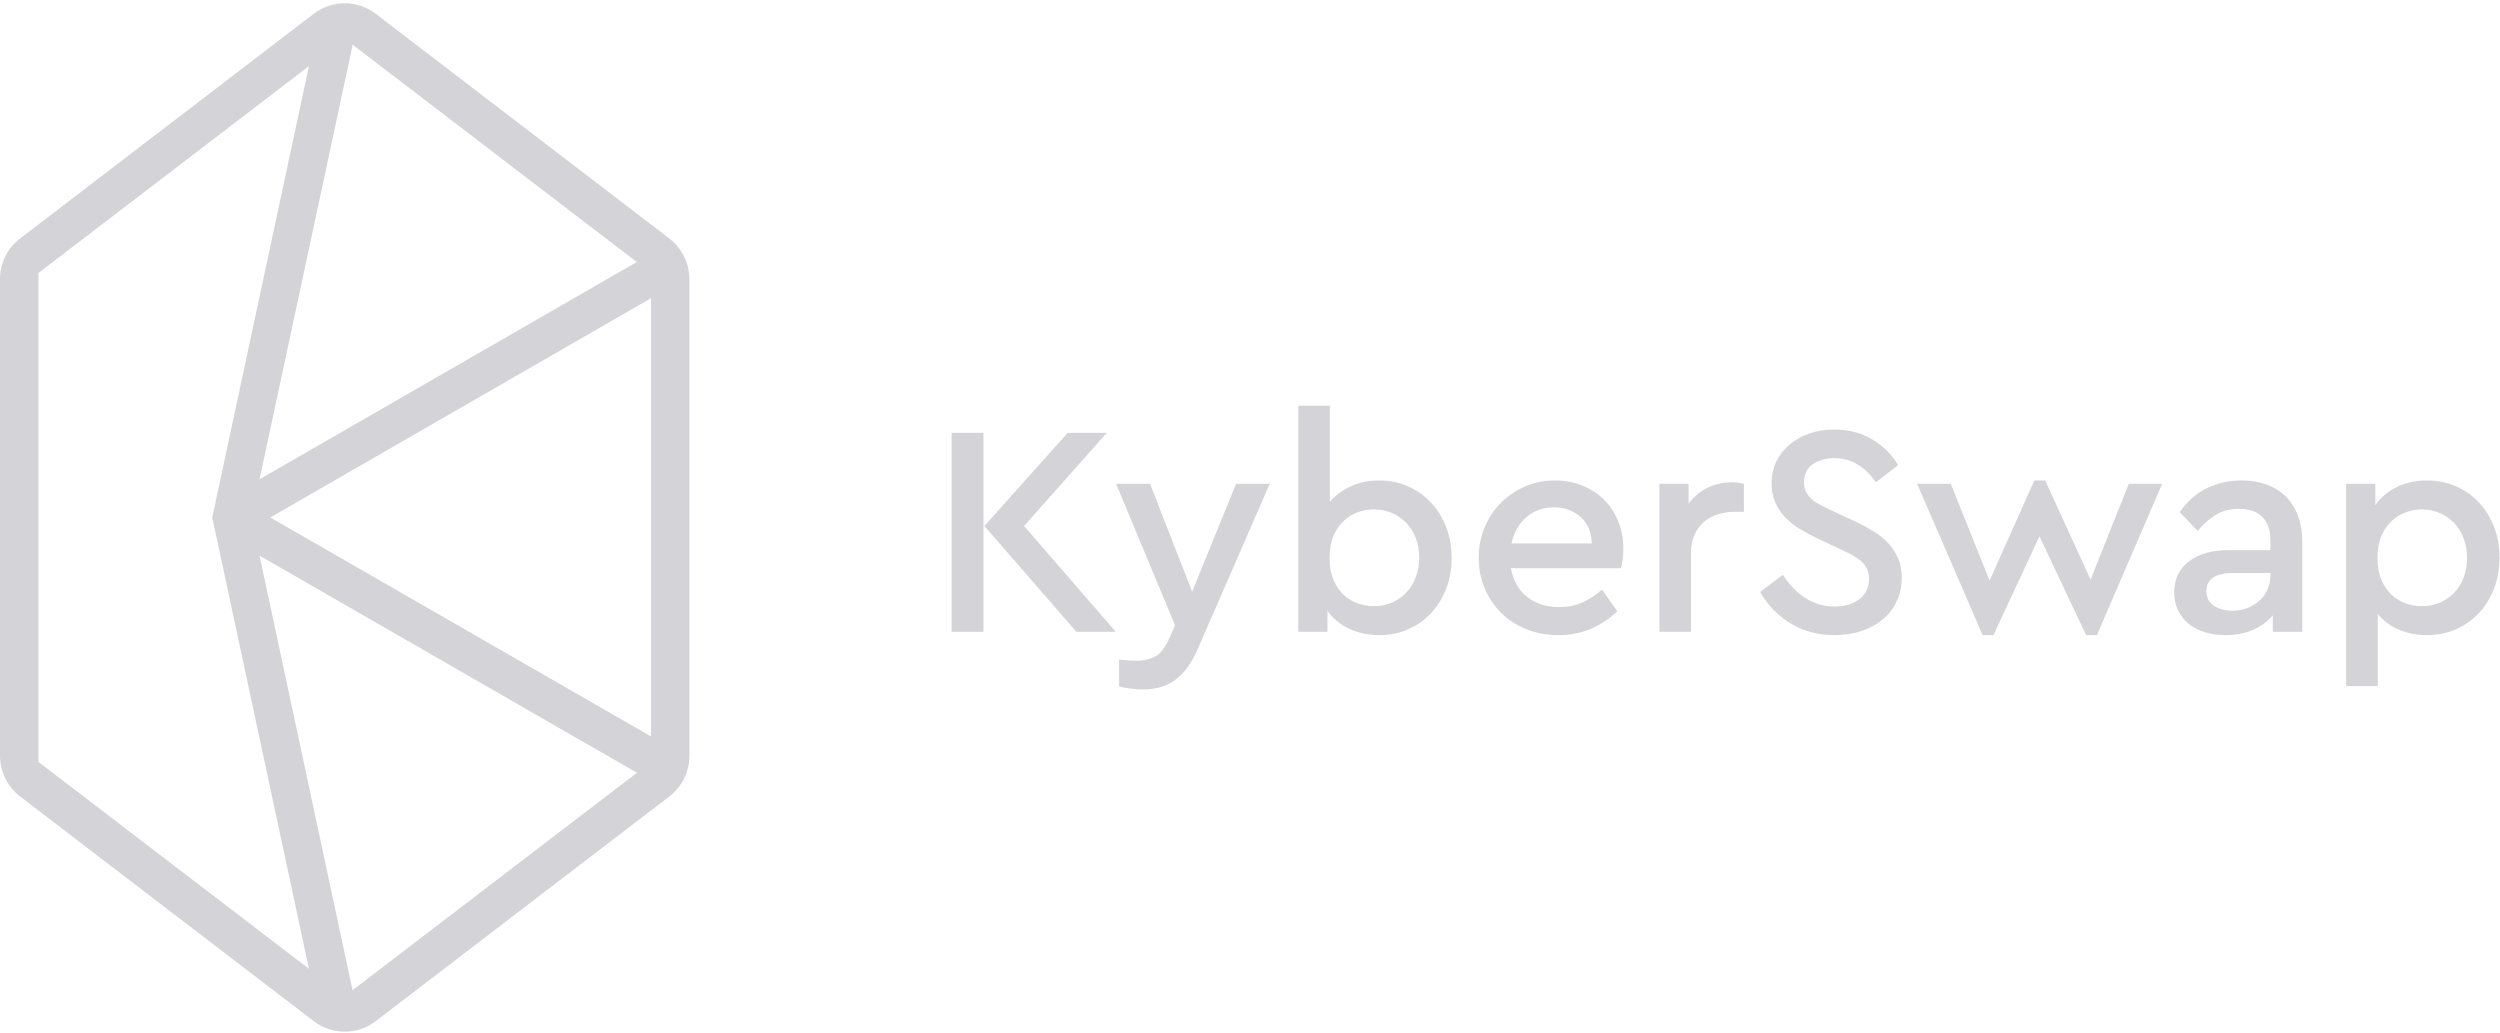
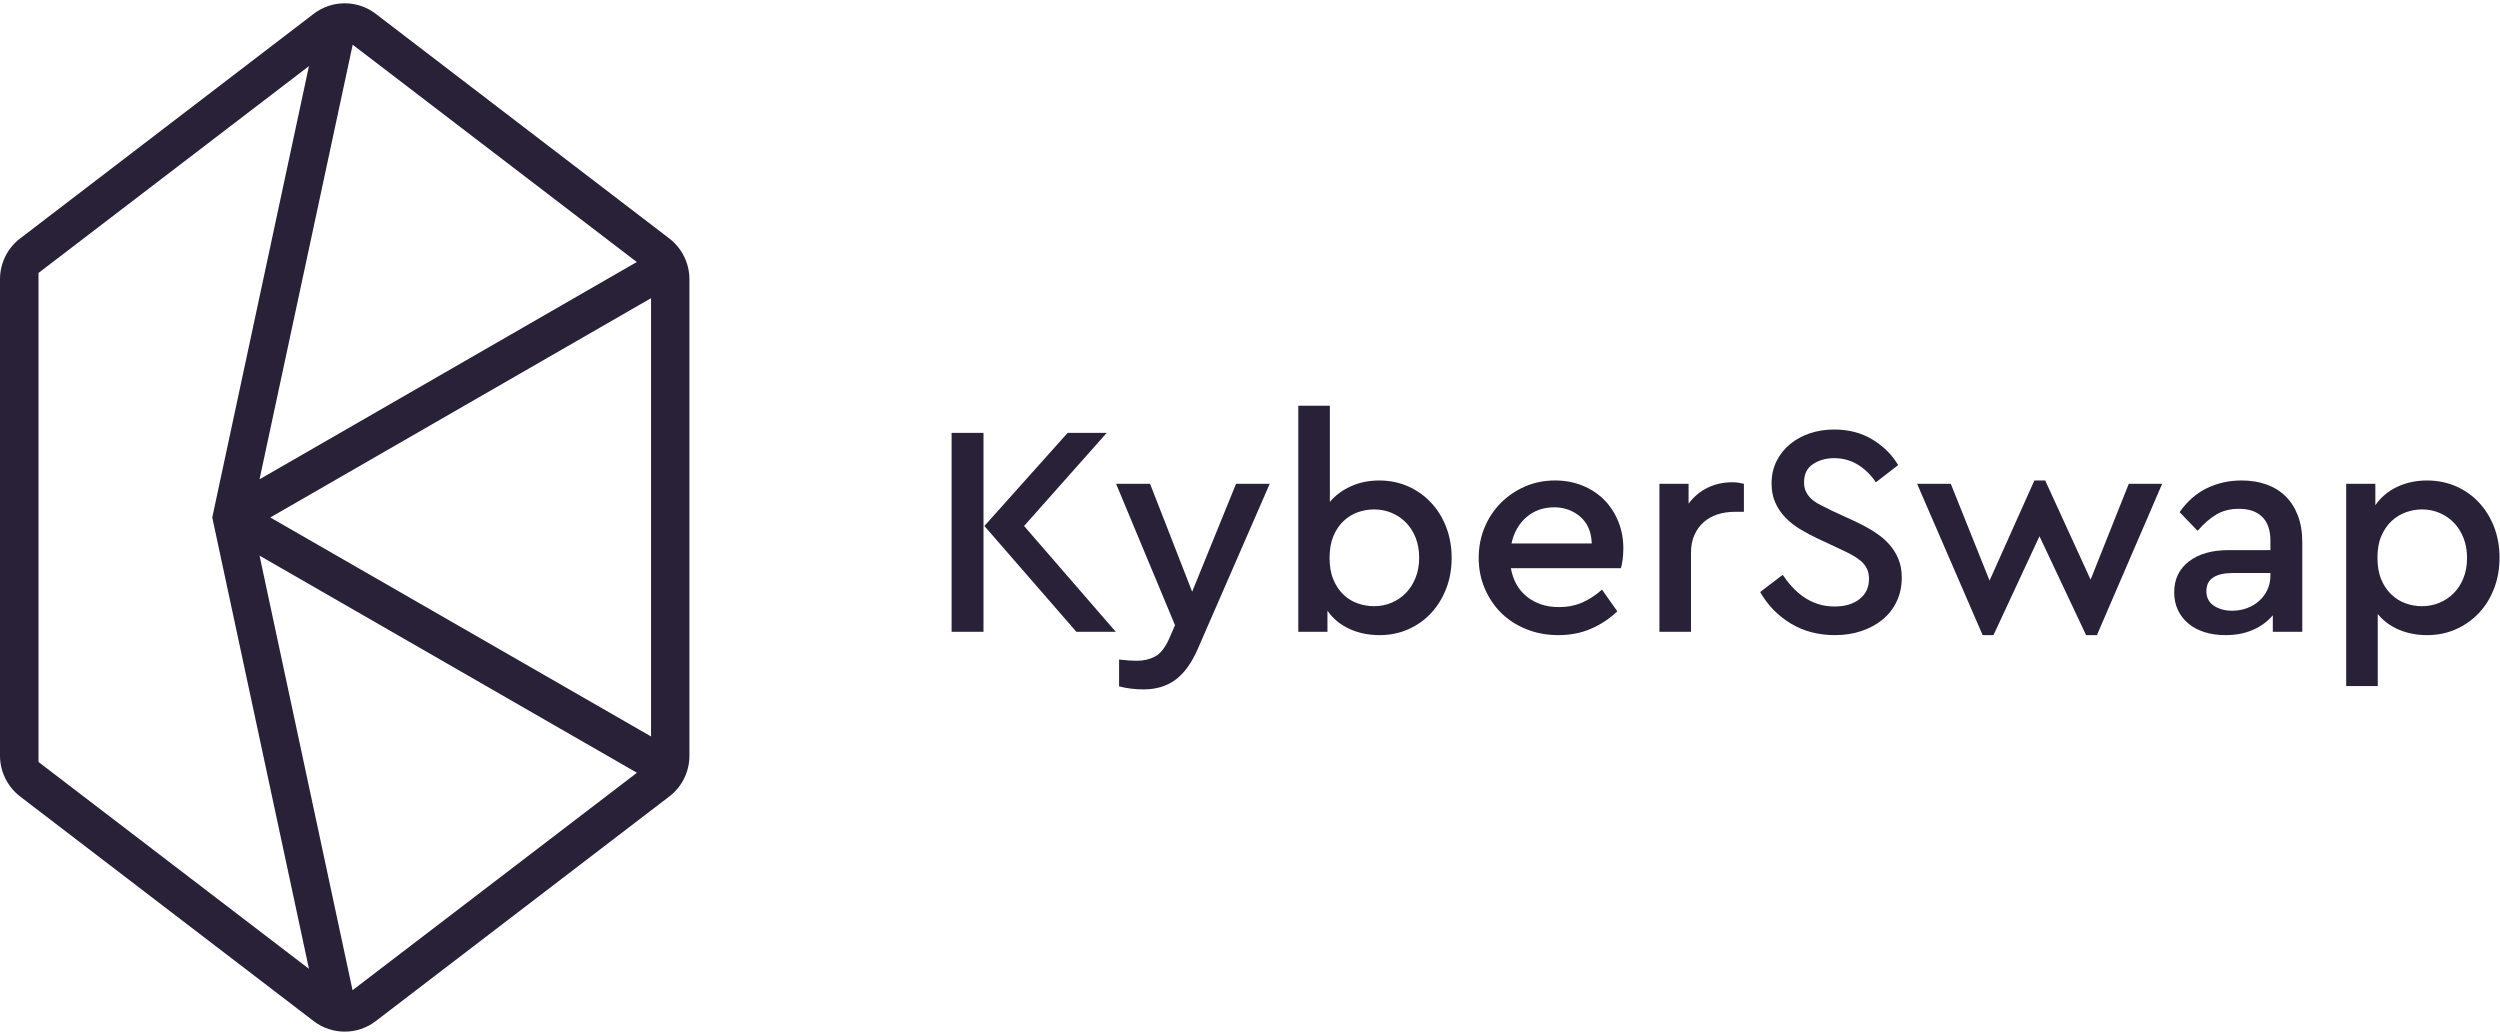
<svg xmlns="http://www.w3.org/2000/svg" width="167px" height="69px" viewBox="0 0 167 69" version="1.1">
  <g id="Designs" stroke="none" stroke-width="1" fill="none" fill-rule="evenodd">
-     <g id="Home" transform="translate(-157, -4161)" fill="#D4D3D7">
+     <g id="Home" transform="translate(-157, -4161)" fill="#282138">
      <g id="JOIN-THE-WBTC-COMMUNITY" transform="translate(0, 3815)">
        <g id="SECTION---JOIN-THE-WBTC-COMMUNITY" transform="translate(130, 85)">
          <g id="Logo-MakerDao" transform="translate(0, 246)">
            <g id="Logo" transform="translate(27, 15)">
              <path d="M68.408,35.136 L74.534,42.205 L71.903,42.205 L65.757,35.136 L71.321,28.914 L73.932,28.914 L68.408,35.136 Z M63.567,42.205 L65.697,42.205 L65.697,28.914 L63.567,28.914 L63.567,42.205 Z" id="Fill-1" />
              <path d="M80.018,43.333 C79.602,44.287 79.104,44.978 78.521,45.408 C77.939,45.837 77.226,46.052 76.382,46.052 C76.114,46.052 75.84,46.035 75.558,46.002 C75.277,45.968 75.009,45.918 74.755,45.851 L74.755,44.058 C74.996,44.085 75.21,44.105 75.398,44.119 C75.585,44.132 75.766,44.139 75.94,44.139 C76.395,44.139 76.8,44.045 77.155,43.857 C77.51,43.668 77.821,43.28 78.089,42.689 L78.491,41.763 L74.554,32.317 L76.824,32.317 L79.636,39.527 L82.569,32.317 L84.818,32.317 L80.018,43.333 Z" id="Fill-2" />
              <path d="M91.788,34.029 C91.413,34.029 91.048,34.093 90.693,34.22 C90.338,34.348 90.02,34.546 89.739,34.814 C89.458,35.083 89.234,35.419 89.066,35.821 C88.898,36.224 88.815,36.708 88.815,37.271 C88.815,37.835 88.902,38.322 89.076,38.731 C89.25,39.141 89.478,39.477 89.759,39.738 C90.04,40 90.358,40.191 90.713,40.312 C91.068,40.433 91.426,40.494 91.788,40.494 C92.216,40.494 92.614,40.413 92.983,40.252 C93.351,40.091 93.669,39.869 93.937,39.587 C94.205,39.305 94.415,38.966 94.569,38.57 C94.724,38.175 94.801,37.735 94.801,37.251 C94.801,36.768 94.724,36.328 94.569,35.932 C94.415,35.536 94.201,35.197 93.927,34.915 C93.652,34.633 93.331,34.415 92.963,34.26 C92.594,34.106 92.203,34.029 91.788,34.029 Z M88.835,33.525 C89.21,33.082 89.682,32.733 90.251,32.478 C90.82,32.223 91.446,32.096 92.129,32.096 C92.825,32.096 93.468,32.226 94.057,32.488 C94.647,32.75 95.159,33.113 95.594,33.576 C96.029,34.039 96.367,34.586 96.608,35.217 C96.849,35.848 96.97,36.533 96.97,37.271 C96.97,38.01 96.849,38.691 96.608,39.315 C96.367,39.94 96.032,40.484 95.604,40.947 C95.175,41.41 94.667,41.772 94.077,42.034 C93.488,42.296 92.845,42.427 92.149,42.427 C91.413,42.427 90.74,42.286 90.131,42.004 C89.521,41.722 89.036,41.319 88.674,40.796 L88.674,42.205 L86.726,42.205 L86.726,27.101 L88.835,27.101 L88.835,33.525 Z" id="Fill-4" />
              <path d="M103.819,33.888 C103.096,33.888 102.48,34.106 101.971,34.542 C101.462,34.979 101.128,35.566 100.967,36.305 L106.33,36.305 C106.303,35.526 106.045,34.929 105.556,34.512 C105.068,34.096 104.489,33.888 103.819,33.888 M103.879,32.095 C104.535,32.095 105.145,32.21 105.707,32.438 C106.27,32.666 106.752,32.982 107.153,33.384 C107.555,33.787 107.869,34.268 108.097,34.824 C108.325,35.382 108.439,35.982 108.439,36.627 C108.439,36.896 108.422,37.15 108.389,37.392 C108.355,37.634 108.318,37.822 108.278,37.956 L100.927,37.956 C101.074,38.775 101.435,39.413 102.011,39.869 C102.587,40.326 103.297,40.554 104.14,40.554 C104.716,40.554 105.238,40.45 105.707,40.242 C106.176,40.034 106.611,39.748 107.013,39.386 L108.037,40.836 C107.515,41.333 106.926,41.722 106.27,42.004 C105.613,42.286 104.89,42.427 104.1,42.427 C103.337,42.427 102.627,42.296 101.971,42.034 C101.315,41.772 100.752,41.41 100.284,40.947 C99.815,40.484 99.447,39.937 99.179,39.305 C98.911,38.674 98.777,37.996 98.777,37.271 C98.777,36.546 98.908,35.868 99.169,35.237 C99.431,34.606 99.792,34.059 100.254,33.596 C100.716,33.133 101.255,32.767 101.871,32.498 C102.486,32.23 103.156,32.095 103.879,32.095" id="Fill-6" />
              <path d="M115.69,32.216 C115.864,32.216 116.014,32.226 116.142,32.247 C116.269,32.267 116.386,32.29 116.493,32.317 L116.493,34.19 L115.85,34.19 C115.462,34.19 115.09,34.247 114.735,34.361 C114.381,34.475 114.073,34.647 113.812,34.875 C113.55,35.103 113.343,35.388 113.189,35.731 C113.035,36.073 112.958,36.473 112.958,36.929 L112.958,42.205 L110.849,42.205 L110.849,32.317 L112.797,32.317 L112.797,33.646 C113.145,33.176 113.571,32.821 114.073,32.579 C114.575,32.337 115.114,32.216 115.69,32.216" id="Fill-8" />
              <path d="M122.519,28.692 C123.496,28.692 124.353,28.917 125.09,29.367 C125.826,29.817 126.395,30.384 126.797,31.068 L125.311,32.216 C124.962,31.706 124.554,31.31 124.085,31.028 C123.617,30.746 123.094,30.605 122.519,30.605 C121.983,30.605 121.514,30.736 121.113,30.998 C120.711,31.26 120.51,31.666 120.51,32.216 C120.51,32.472 120.557,32.69 120.651,32.871 C120.744,33.052 120.872,33.213 121.032,33.354 C121.193,33.495 121.387,33.623 121.615,33.737 C121.843,33.851 122.09,33.975 122.358,34.109 L123.845,34.794 C124.34,35.023 124.788,35.264 125.19,35.519 C125.592,35.774 125.926,36.053 126.194,36.355 C126.462,36.657 126.67,36.989 126.817,37.352 C126.964,37.714 127.038,38.124 127.038,38.58 C127.038,39.171 126.924,39.705 126.696,40.181 C126.469,40.658 126.154,41.061 125.753,41.39 C125.351,41.719 124.879,41.974 124.337,42.155 C123.794,42.336 123.208,42.427 122.579,42.427 C121.467,42.427 120.483,42.169 119.626,41.652 C118.769,41.135 118.086,40.433 117.578,39.547 L119.084,38.399 C119.272,38.681 119.482,38.95 119.717,39.205 C119.951,39.46 120.209,39.685 120.49,39.879 C120.771,40.074 121.082,40.229 121.424,40.343 C121.765,40.457 122.144,40.514 122.559,40.514 C123.242,40.514 123.794,40.349 124.216,40.02 C124.638,39.692 124.849,39.238 124.849,38.661 C124.849,38.406 124.802,38.181 124.708,37.986 C124.614,37.792 124.48,37.621 124.306,37.473 C124.132,37.325 123.928,37.188 123.694,37.06 C123.459,36.932 123.195,36.801 122.9,36.667 L121.434,35.982 C121.006,35.781 120.604,35.566 120.229,35.338 C119.854,35.11 119.526,34.848 119.245,34.552 C118.963,34.257 118.743,33.925 118.582,33.556 C118.421,33.186 118.341,32.767 118.341,32.297 C118.341,31.746 118.451,31.25 118.672,30.807 C118.893,30.364 119.194,29.984 119.576,29.669 C119.958,29.353 120.4,29.112 120.902,28.944 C121.404,28.776 121.943,28.692 122.519,28.692" id="Fill-10" />
              <polygon id="Fill-12" points="139.652 38.721 142.203 32.317 144.432 32.317 140.074 42.427 139.351 42.427 136.237 35.821 133.164 42.427 132.441 42.427 128.062 32.317 130.312 32.317 132.903 38.782 135.896 32.096 136.619 32.096" />
              <path d="M149.112,40.796 C149.46,40.796 149.788,40.739 150.097,40.625 C150.405,40.511 150.676,40.349 150.91,40.141 C151.144,39.933 151.328,39.685 151.462,39.396 C151.596,39.107 151.663,38.795 151.663,38.46 L151.663,38.278 L149.133,38.278 C148.57,38.278 148.138,38.379 147.837,38.58 C147.536,38.782 147.385,39.084 147.385,39.487 C147.385,39.916 147.552,40.242 147.887,40.463 C148.222,40.685 148.63,40.796 149.112,40.796 M149.735,32.095 C150.338,32.095 150.886,32.183 151.382,32.357 C151.877,32.532 152.302,32.79 152.657,33.133 C153.012,33.475 153.29,33.905 153.491,34.421 C153.692,34.939 153.792,35.539 153.792,36.224 L153.792,42.205 L151.824,42.205 L151.824,41.098 C151.476,41.514 151.034,41.84 150.498,42.074 C149.962,42.309 149.353,42.427 148.67,42.427 C148.148,42.427 147.676,42.36 147.254,42.225 C146.833,42.091 146.471,41.897 146.17,41.642 C145.868,41.387 145.638,41.085 145.477,40.735 C145.316,40.386 145.236,39.997 145.236,39.567 C145.236,38.695 145.564,38.007 146.22,37.503 C146.876,37 147.76,36.748 148.871,36.748 L151.663,36.748 L151.663,36.103 C151.663,35.418 151.482,34.895 151.121,34.532 C150.76,34.17 150.237,33.989 149.554,33.989 C148.978,33.989 148.476,34.116 148.048,34.371 C147.619,34.626 147.204,34.989 146.802,35.459 L145.597,34.21 C146.106,33.485 146.715,32.951 147.425,32.609 C148.135,32.267 148.905,32.095 149.735,32.095" id="Fill-14" />
              <path d="M161.786,34.029 C161.425,34.029 161.066,34.093 160.712,34.22 C160.357,34.348 160.039,34.542 159.758,34.804 C159.476,35.066 159.249,35.398 159.075,35.801 C158.9,36.204 158.814,36.687 158.814,37.251 C158.814,37.815 158.897,38.299 159.065,38.701 C159.232,39.104 159.457,39.44 159.737,39.708 C160.019,39.977 160.337,40.175 160.692,40.302 C161.046,40.43 161.411,40.494 161.786,40.494 C162.201,40.494 162.593,40.417 162.961,40.262 C163.33,40.108 163.651,39.889 163.926,39.607 C164.2,39.326 164.414,38.987 164.568,38.591 C164.722,38.195 164.799,37.755 164.799,37.271 C164.799,36.788 164.722,36.348 164.568,35.952 C164.414,35.557 164.203,35.217 163.936,34.935 C163.668,34.653 163.35,34.432 162.981,34.271 C162.613,34.11 162.215,34.029 161.786,34.029 M162.128,32.096 C162.824,32.096 163.47,32.226 164.066,32.488 C164.662,32.75 165.174,33.113 165.603,33.576 C166.031,34.039 166.366,34.583 166.607,35.207 C166.848,35.831 166.969,36.513 166.969,37.251 C166.969,37.99 166.848,38.674 166.607,39.305 C166.366,39.937 166.028,40.484 165.593,40.947 C165.157,41.41 164.645,41.772 164.056,42.034 C163.467,42.296 162.824,42.427 162.128,42.427 C161.445,42.427 160.819,42.306 160.25,42.065 C159.68,41.823 159.208,41.474 158.834,41.017 L158.834,45.831 L156.725,45.831 L156.725,32.317 L158.673,32.317 L158.673,33.747 C159.035,33.223 159.517,32.817 160.119,32.528 C160.722,32.24 161.391,32.096 162.128,32.096" id="Fill-16" />
              <path d="M2.573,18.232 L20.638,4.416 L14.179,34.567 L20.638,64.717 L2.573,50.901 L2.573,18.232 Z M18.054,34.567 L43.49,19.918 L43.49,49.195 L18.054,34.567 Z M23.56,2.987 L42.537,17.503 L17.337,32.017 L23.56,2.987 Z M17.337,37.116 L42.547,51.621 L23.55,66.146 L17.337,37.116 Z M20.956,0.921 L1.343,15.93 C0.492,16.577 -6.57480315e-05,17.585 -6.57480315e-05,18.654 L-6.57480315e-05,50.48 C-6.57480315e-05,51.549 0.502,52.556 1.343,53.204 L20.956,68.212 C22.176,69.147 23.878,69.147 25.097,68.212 L44.71,53.204 C45.561,52.556 46.053,51.549 46.053,50.48 L46.053,18.654 C46.053,17.585 45.551,16.577 44.71,15.93 L25.097,0.921 C23.878,-0.014 22.176,-0.014 20.956,0.921 Z" id="Fill-18" />
            </g>
          </g>
        </g>
      </g>
    </g>
  </g>
</svg>
